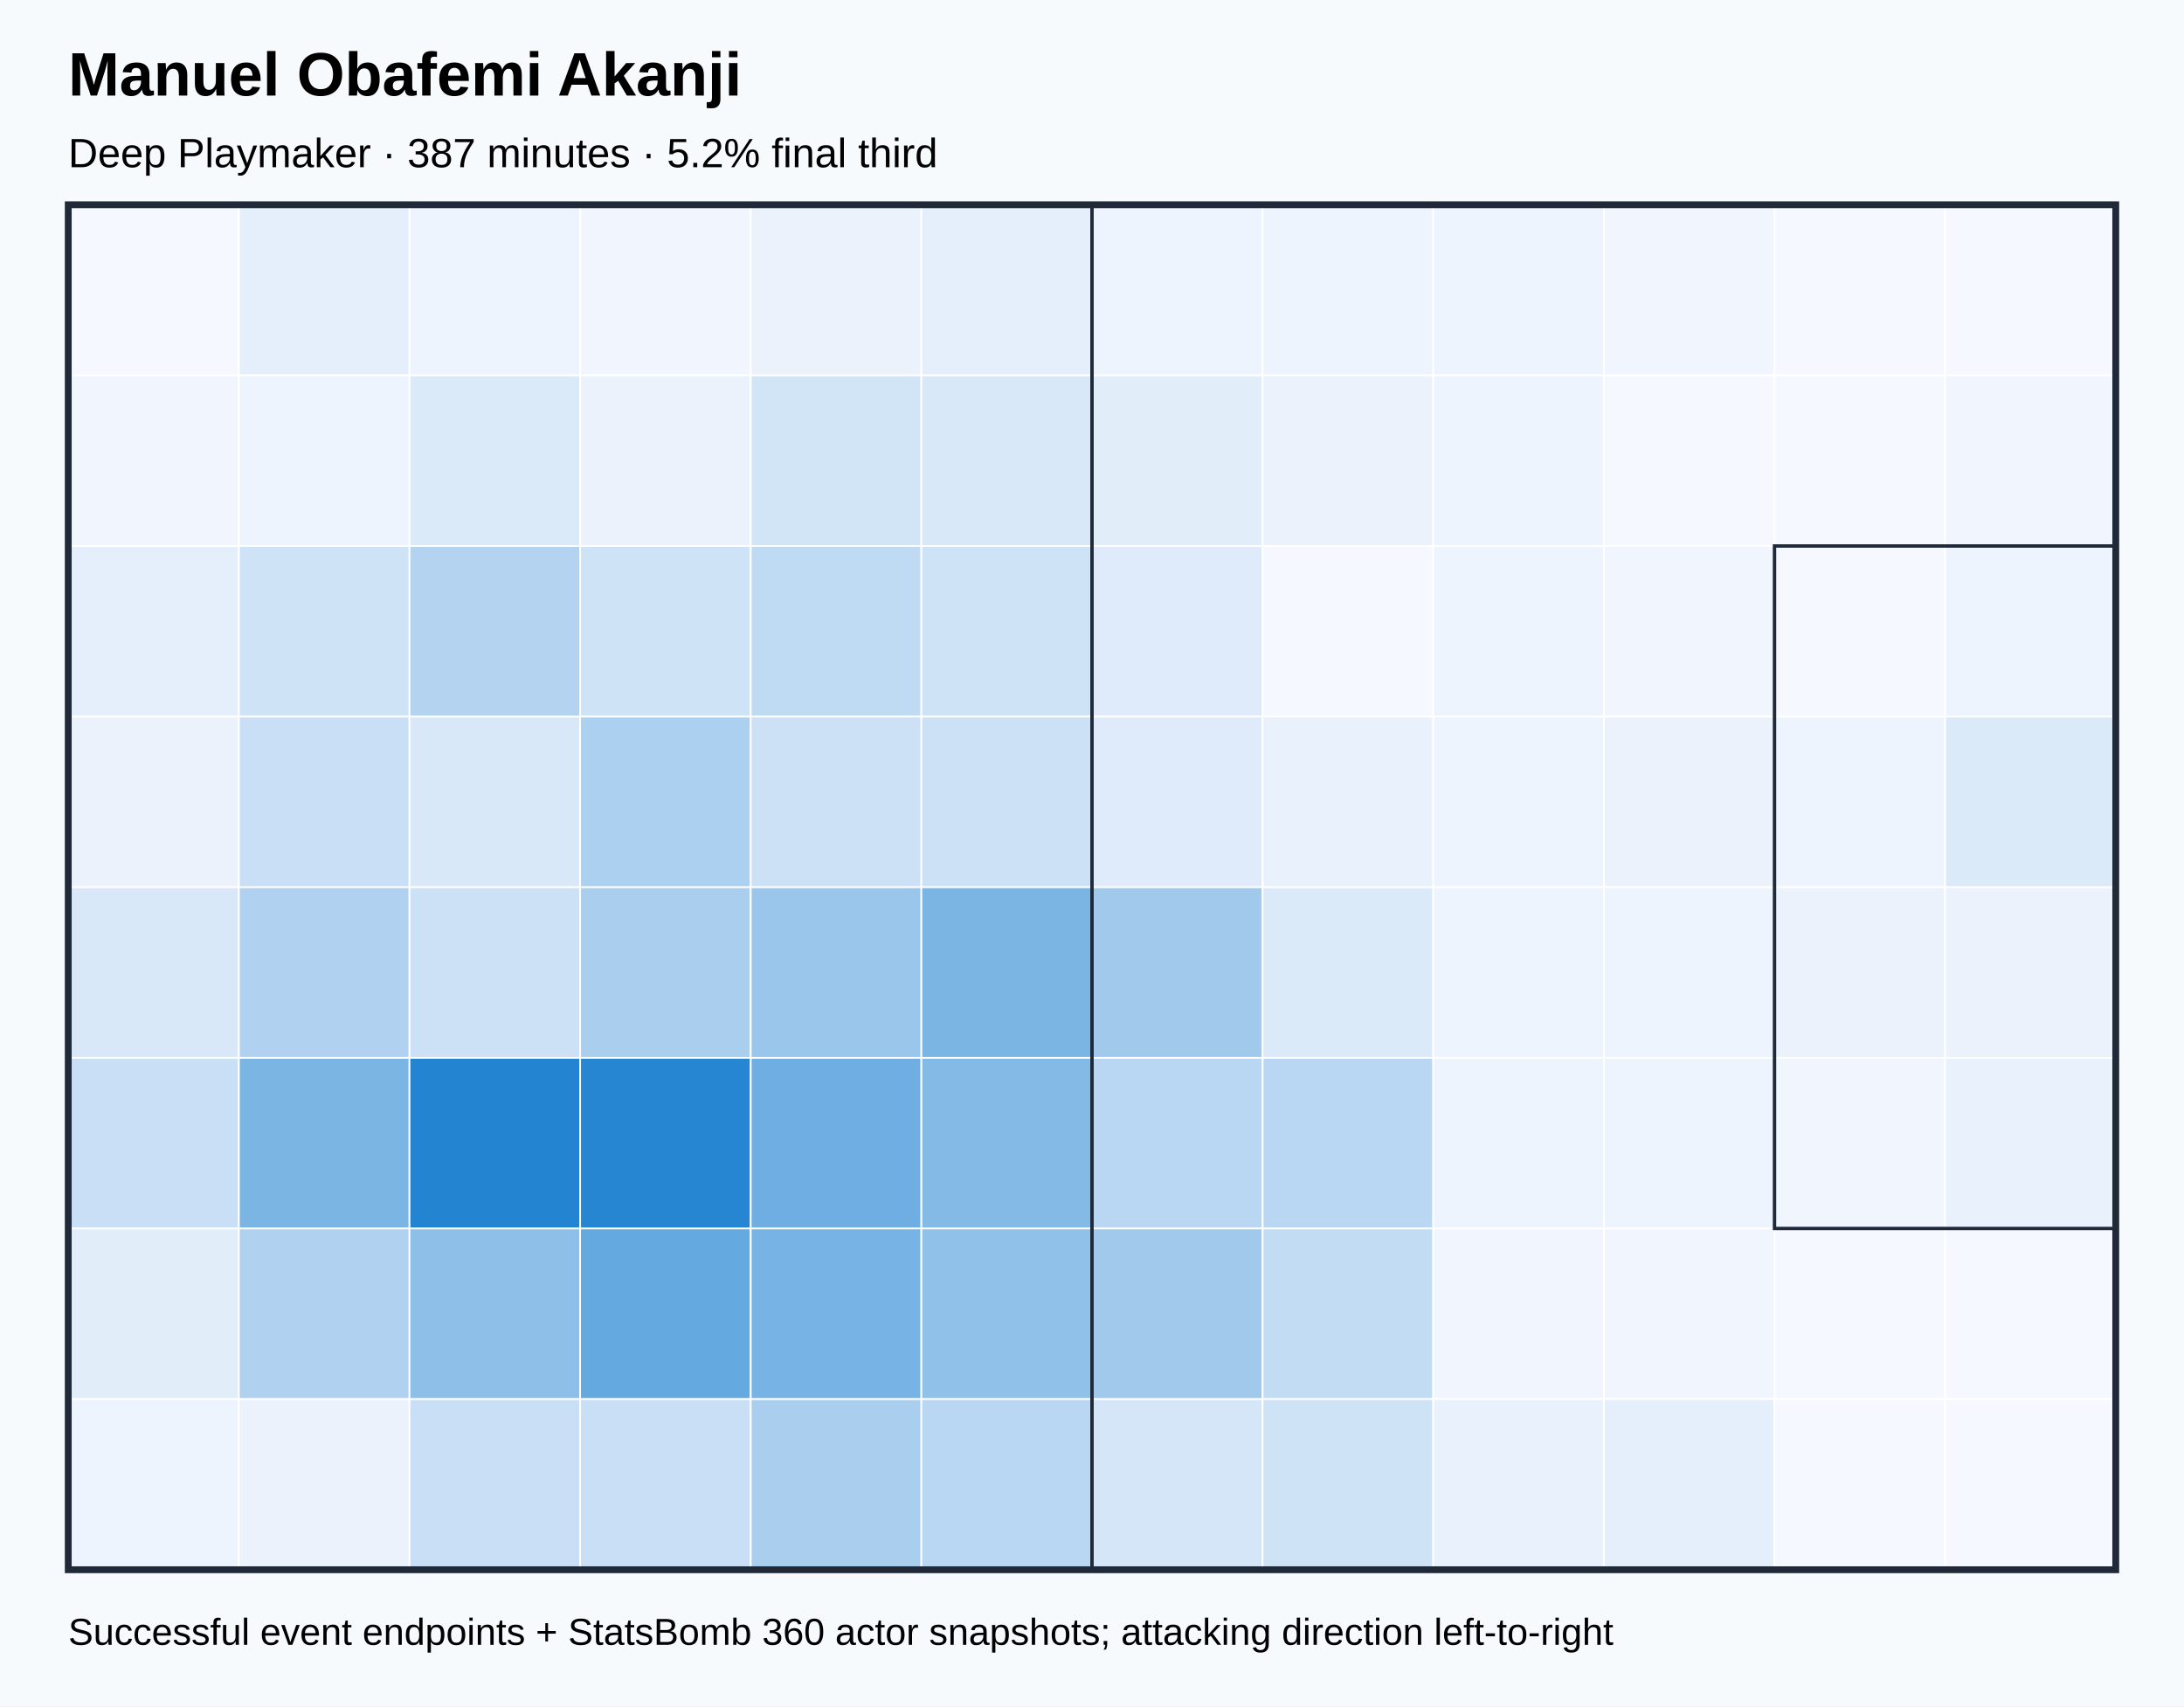
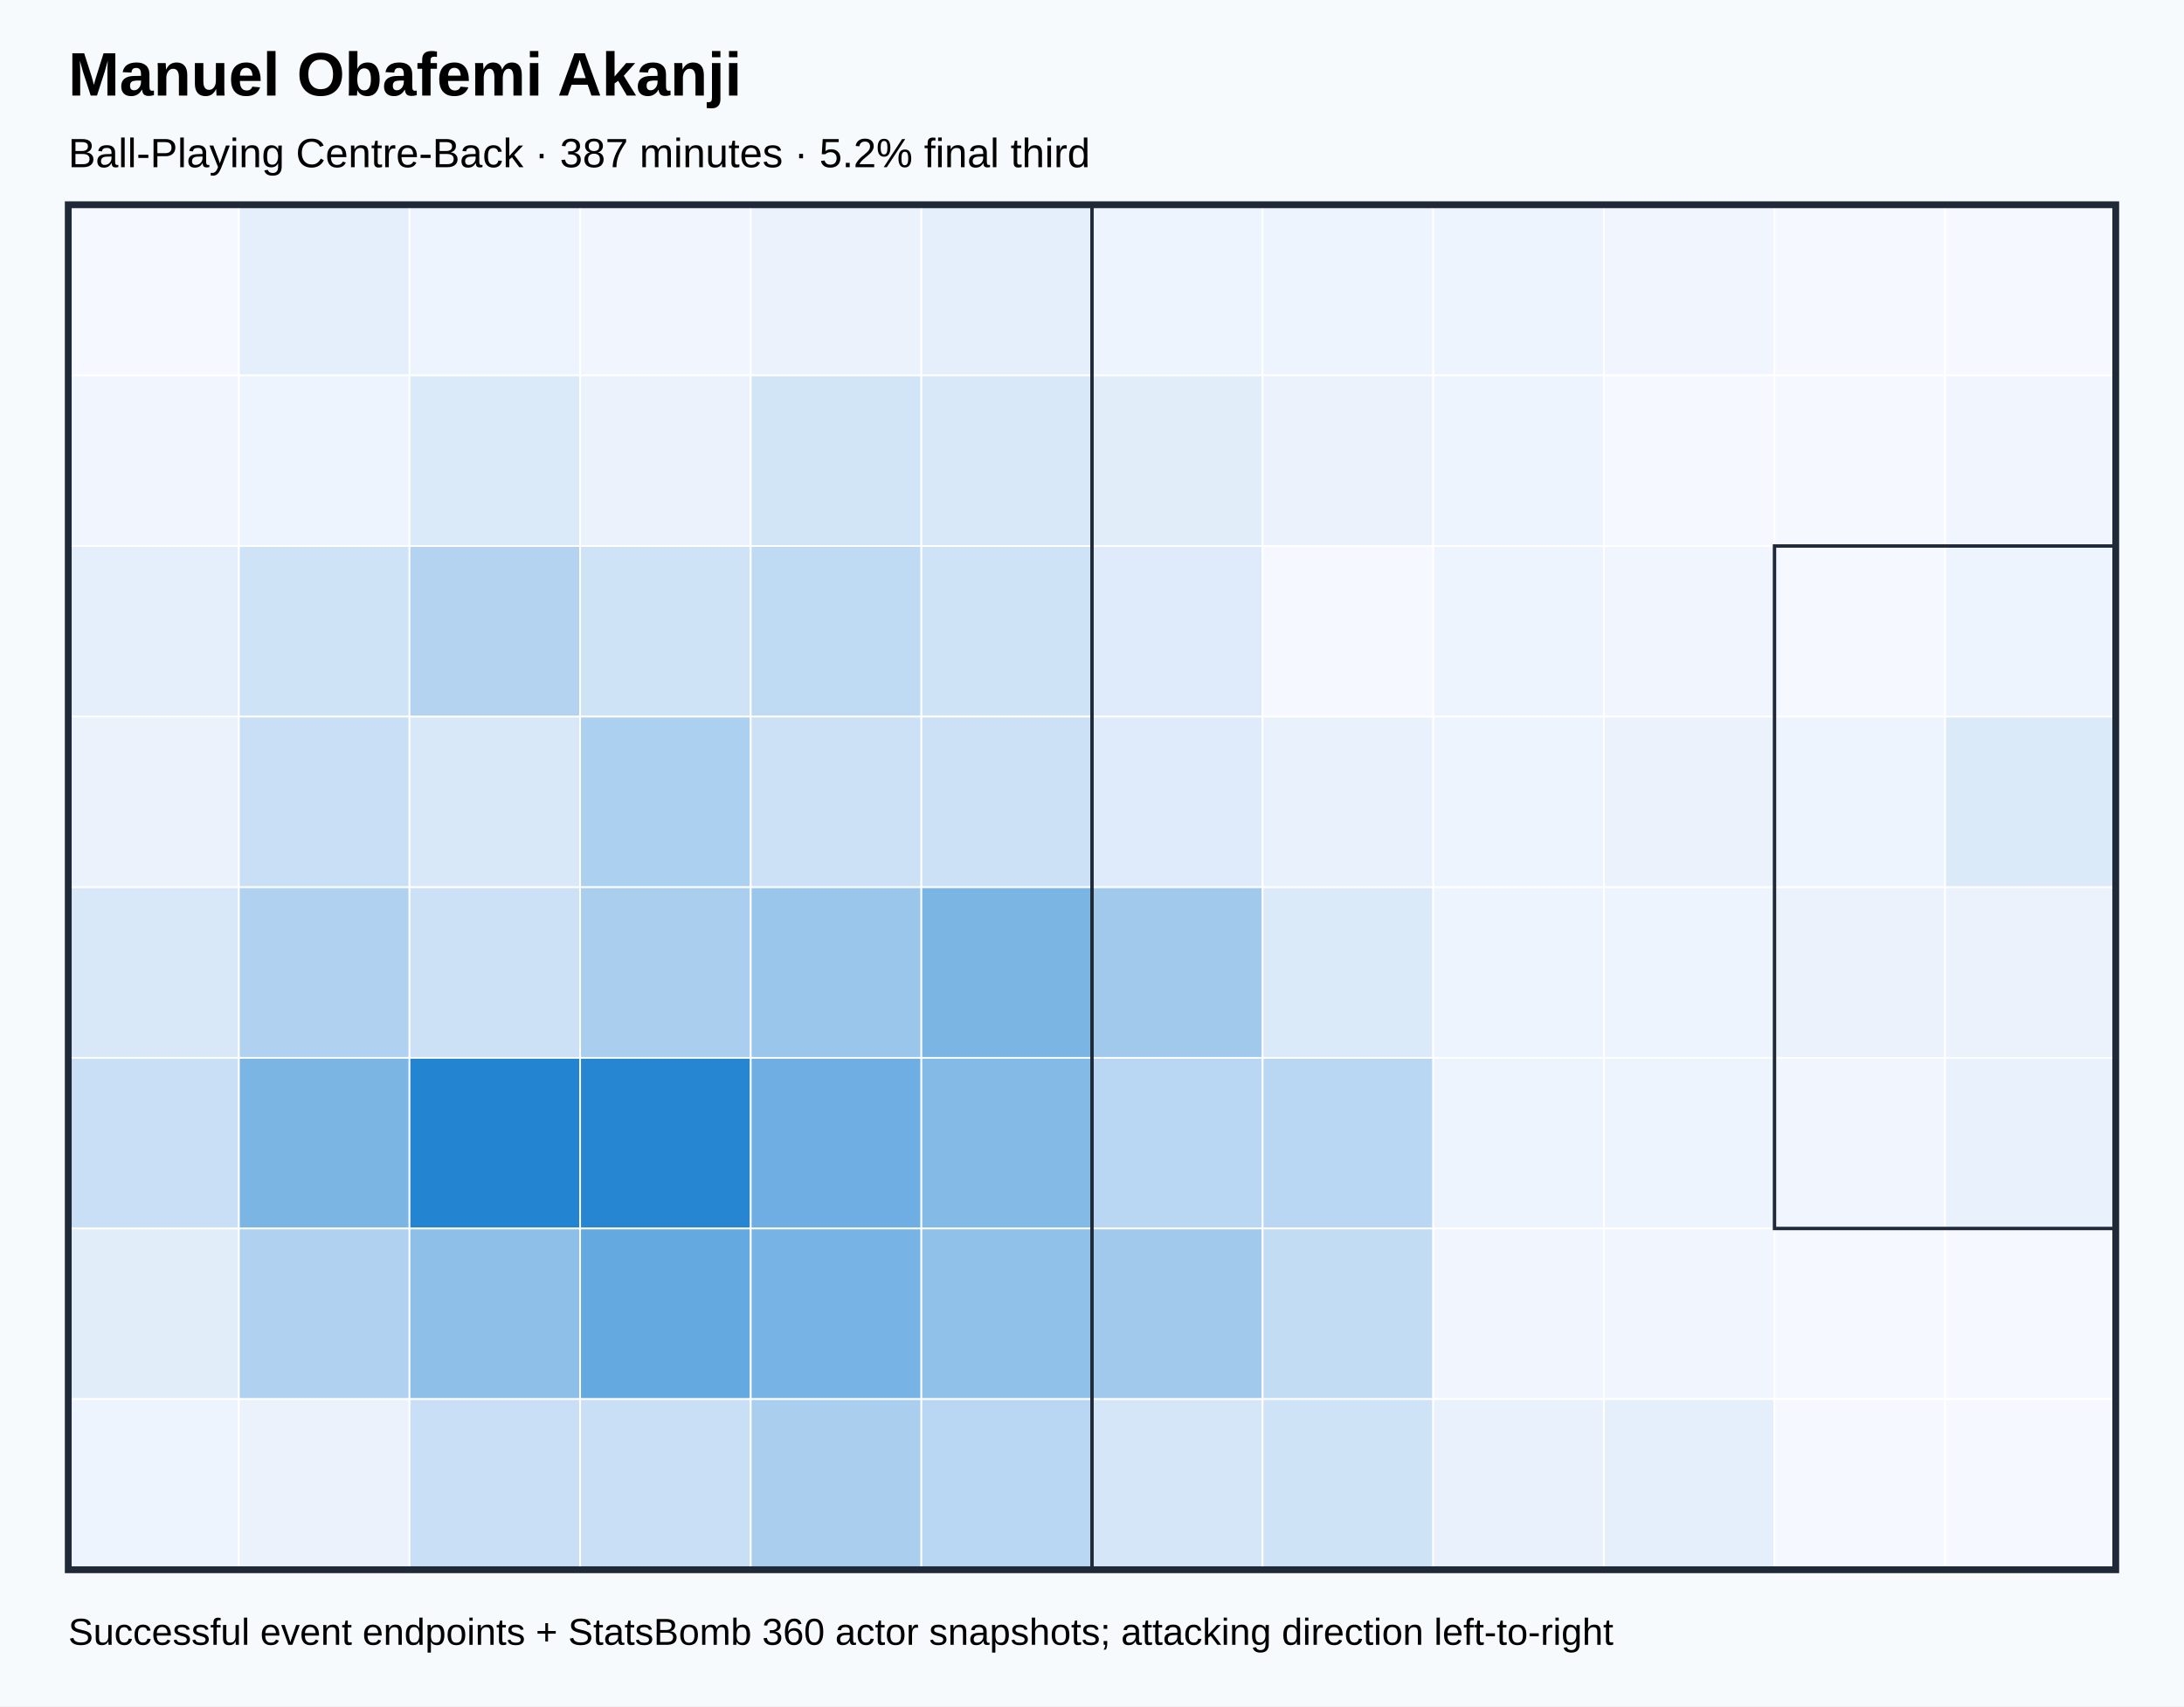
<svg xmlns="http://www.w3.org/2000/svg" width="640" height="500" viewBox="0 0 640 500" role="img">
  <rect width="640" height="500" fill="#f7fafc" />
  <text x="20" y="28" font-family="Arial" font-size="18" font-weight="700">Manuel Obafemi Akanji</text>
-   <text x="20" y="49" font-family="Arial" font-size="12">Deep Playmaker · 387 minutes · 5.2% final third</text>
+   <text x="20" y="49" font-family="Arial" font-size="12">Ball-Playing Centre-Back · 387 minutes · 5.2% final third</text>
  <rect x="20" y="60" width="50" height="50" fill="rgb(245,248,255)" stroke="#ffffff" stroke-width="0.5" />
  <rect x="20" y="110" width="50" height="50" fill="rgb(241,246,254)" stroke="#ffffff" stroke-width="0.5" />
  <rect x="20" y="160" width="50" height="50" fill="rgb(229,239,251)" stroke="#ffffff" stroke-width="0.5" />
  <rect x="20" y="210" width="50" height="50" fill="rgb(235,242,252)" stroke="#ffffff" stroke-width="0.5" />
  <rect x="20" y="260" width="50" height="50" fill="rgb(216,232,248)" stroke="#ffffff" stroke-width="0.5" />
  <rect x="20" y="310" width="50" height="50" fill="rgb(201,223,245)" stroke="#ffffff" stroke-width="0.5" />
  <rect x="20" y="360" width="50" height="50" fill="rgb(226,237,250)" stroke="#ffffff" stroke-width="0.5" />
  <rect x="20" y="410" width="50" height="50" fill="rgb(238,244,253)" stroke="#ffffff" stroke-width="0.5" />
  <rect x="70" y="60" width="50" height="50" fill="rgb(229,239,251)" stroke="#ffffff" stroke-width="0.5" />
  <rect x="70" y="110" width="50" height="50" fill="rgb(238,244,253)" stroke="#ffffff" stroke-width="0.5" />
  <rect x="70" y="160" width="50" height="50" fill="rgb(207,227,246)" stroke="#ffffff" stroke-width="0.5" />
  <rect x="70" y="210" width="50" height="50" fill="rgb(201,223,245)" stroke="#ffffff" stroke-width="0.5" />
  <rect x="70" y="260" width="50" height="50" fill="rgb(176,210,240)" stroke="#ffffff" stroke-width="0.5" />
  <rect x="70" y="310" width="50" height="50" fill="rgb(122,181,228)" stroke="#ffffff" stroke-width="0.5" />
  <rect x="70" y="360" width="50" height="50" fill="rgb(176,210,240)" stroke="#ffffff" stroke-width="0.5" />
  <rect x="70" y="410" width="50" height="50" fill="rgb(235,242,252)" stroke="#ffffff" stroke-width="0.5" />
  <rect x="120" y="60" width="50" height="50" fill="rgb(238,244,253)" stroke="#ffffff" stroke-width="0.5" />
  <rect x="120" y="110" width="50" height="50" fill="rgb(219,234,249)" stroke="#ffffff" stroke-width="0.5" />
  <rect x="120" y="160" width="50" height="50" fill="rgb(179,211,240)" stroke="#ffffff" stroke-width="0.5" />
  <rect x="120" y="210" width="50" height="50" fill="rgb(216,232,248)" stroke="#ffffff" stroke-width="0.5" />
  <rect x="120" y="260" width="50" height="50" fill="rgb(204,225,246)" stroke="#ffffff" stroke-width="0.5" />
  <rect x="120" y="310" width="50" height="50" fill="rgb(35,133,210)" stroke="#ffffff" stroke-width="0.5" />
  <rect x="120" y="360" width="50" height="50" fill="rgb(141,191,232)" stroke="#ffffff" stroke-width="0.5" />
  <rect x="120" y="410" width="50" height="50" fill="rgb(201,223,245)" stroke="#ffffff" stroke-width="0.5" />
  <rect x="170" y="60" width="50" height="50" fill="rgb(241,246,254)" stroke="#ffffff" stroke-width="0.5" />
  <rect x="170" y="110" width="50" height="50" fill="rgb(235,242,252)" stroke="#ffffff" stroke-width="0.5" />
  <rect x="170" y="160" width="50" height="50" fill="rgb(207,227,246)" stroke="#ffffff" stroke-width="0.5" />
  <rect x="170" y="210" width="50" height="50" fill="rgb(172,208,239)" stroke="#ffffff" stroke-width="0.5" />
  <rect x="170" y="260" width="50" height="50" fill="rgb(169,206,238)" stroke="#ffffff" stroke-width="0.5" />
  <rect x="170" y="310" width="50" height="50" fill="rgb(38,134,210)" stroke="#ffffff" stroke-width="0.5" />
  <rect x="170" y="360" width="50" height="50" fill="rgb(100,169,224)" stroke="#ffffff" stroke-width="0.5" />
  <rect x="170" y="410" width="50" height="50" fill="rgb(201,223,245)" stroke="#ffffff" stroke-width="0.5" />
  <rect x="220" y="60" width="50" height="50" fill="rgb(235,242,252)" stroke="#ffffff" stroke-width="0.5" />
  <rect x="220" y="110" width="50" height="50" fill="rgb(210,229,247)" stroke="#ffffff" stroke-width="0.5" />
  <rect x="220" y="160" width="50" height="50" fill="rgb(191,218,243)" stroke="#ffffff" stroke-width="0.5" />
  <rect x="220" y="210" width="50" height="50" fill="rgb(204,225,246)" stroke="#ffffff" stroke-width="0.5" />
  <rect x="220" y="260" width="50" height="50" fill="rgb(154,198,235)" stroke="#ffffff" stroke-width="0.5" />
  <rect x="220" y="310" width="50" height="50" fill="rgb(110,174,226)" stroke="#ffffff" stroke-width="0.5" />
  <rect x="220" y="360" width="50" height="50" fill="rgb(119,179,228)" stroke="#ffffff" stroke-width="0.5" />
  <rect x="220" y="410" width="50" height="50" fill="rgb(169,206,238)" stroke="#ffffff" stroke-width="0.5" />
  <rect x="270" y="60" width="50" height="50" fill="rgb(229,239,251)" stroke="#ffffff" stroke-width="0.5" />
  <rect x="270" y="110" width="50" height="50" fill="rgb(216,232,248)" stroke="#ffffff" stroke-width="0.5" />
  <rect x="270" y="160" width="50" height="50" fill="rgb(207,227,246)" stroke="#ffffff" stroke-width="0.5" />
  <rect x="270" y="210" width="50" height="50" fill="rgb(204,225,246)" stroke="#ffffff" stroke-width="0.5" />
  <rect x="270" y="260" width="50" height="50" fill="rgb(122,181,228)" stroke="#ffffff" stroke-width="0.5" />
  <rect x="270" y="310" width="50" height="50" fill="rgb(132,186,230)" stroke="#ffffff" stroke-width="0.5" />
  <rect x="270" y="360" width="50" height="50" fill="rgb(144,193,233)" stroke="#ffffff" stroke-width="0.5" />
  <rect x="270" y="410" width="50" height="50" fill="rgb(185,215,242)" stroke="#ffffff" stroke-width="0.5" />
  <rect x="320" y="60" width="50" height="50" fill="rgb(238,244,253)" stroke="#ffffff" stroke-width="0.5" />
  <rect x="320" y="110" width="50" height="50" fill="rgb(226,237,250)" stroke="#ffffff" stroke-width="0.5" />
  <rect x="320" y="160" width="50" height="50" fill="rgb(223,235,250)" stroke="#ffffff" stroke-width="0.5" />
  <rect x="320" y="210" width="50" height="50" fill="rgb(223,235,250)" stroke="#ffffff" stroke-width="0.5" />
  <rect x="320" y="260" width="50" height="50" fill="rgb(160,201,236)" stroke="#ffffff" stroke-width="0.5" />
  <rect x="320" y="310" width="50" height="50" fill="rgb(185,215,242)" stroke="#ffffff" stroke-width="0.5" />
  <rect x="320" y="360" width="50" height="50" fill="rgb(160,201,236)" stroke="#ffffff" stroke-width="0.5" />
  <rect x="320" y="410" width="50" height="50" fill="rgb(213,230,248)" stroke="#ffffff" stroke-width="0.5" />
  <rect x="370" y="60" width="50" height="50" fill="rgb(238,244,253)" stroke="#ffffff" stroke-width="0.5" />
  <rect x="370" y="110" width="50" height="50" fill="rgb(235,242,252)" stroke="#ffffff" stroke-width="0.5" />
  <rect x="370" y="160" width="50" height="50" fill="rgb(245,248,255)" stroke="#ffffff" stroke-width="0.5" />
  <rect x="370" y="210" width="50" height="50" fill="rgb(232,241,252)" stroke="#ffffff" stroke-width="0.5" />
  <rect x="370" y="260" width="50" height="50" fill="rgb(219,234,249)" stroke="#ffffff" stroke-width="0.5" />
  <rect x="370" y="310" width="50" height="50" fill="rgb(185,215,242)" stroke="#ffffff" stroke-width="0.5" />
  <rect x="370" y="360" width="50" height="50" fill="rgb(194,220,244)" stroke="#ffffff" stroke-width="0.5" />
  <rect x="370" y="410" width="50" height="50" fill="rgb(207,227,246)" stroke="#ffffff" stroke-width="0.5" />
  <rect x="420" y="60" width="50" height="50" fill="rgb(238,244,253)" stroke="#ffffff" stroke-width="0.5" />
  <rect x="420" y="110" width="50" height="50" fill="rgb(238,244,253)" stroke="#ffffff" stroke-width="0.5" />
  <rect x="420" y="160" width="50" height="50" fill="rgb(238,244,253)" stroke="#ffffff" stroke-width="0.5" />
  <rect x="420" y="210" width="50" height="50" fill="rgb(238,244,253)" stroke="#ffffff" stroke-width="0.5" />
  <rect x="420" y="260" width="50" height="50" fill="rgb(238,244,253)" stroke="#ffffff" stroke-width="0.5" />
  <rect x="420" y="310" width="50" height="50" fill="rgb(238,244,253)" stroke="#ffffff" stroke-width="0.5" />
  <rect x="420" y="360" width="50" height="50" fill="rgb(241,246,254)" stroke="#ffffff" stroke-width="0.5" />
  <rect x="420" y="410" width="50" height="50" fill="rgb(232,241,252)" stroke="#ffffff" stroke-width="0.5" />
  <rect x="470" y="60" width="50" height="50" fill="rgb(241,246,254)" stroke="#ffffff" stroke-width="0.5" />
  <rect x="470" y="110" width="50" height="50" fill="rgb(245,248,255)" stroke="#ffffff" stroke-width="0.5" />
  <rect x="470" y="160" width="50" height="50" fill="rgb(241,246,254)" stroke="#ffffff" stroke-width="0.5" />
  <rect x="470" y="210" width="50" height="50" fill="rgb(235,242,252)" stroke="#ffffff" stroke-width="0.5" />
  <rect x="470" y="260" width="50" height="50" fill="rgb(238,244,253)" stroke="#ffffff" stroke-width="0.5" />
  <rect x="470" y="310" width="50" height="50" fill="rgb(238,244,253)" stroke="#ffffff" stroke-width="0.5" />
  <rect x="470" y="360" width="50" height="50" fill="rgb(241,246,254)" stroke="#ffffff" stroke-width="0.5" />
  <rect x="470" y="410" width="50" height="50" fill="rgb(229,239,251)" stroke="#ffffff" stroke-width="0.5" />
  <rect x="520" y="60" width="50" height="50" fill="rgb(245,248,255)" stroke="#ffffff" stroke-width="0.5" />
  <rect x="520" y="110" width="50" height="50" fill="rgb(245,248,255)" stroke="#ffffff" stroke-width="0.5" />
  <rect x="520" y="160" width="50" height="50" fill="rgb(245,248,255)" stroke="#ffffff" stroke-width="0.5" />
  <rect x="520" y="210" width="50" height="50" fill="rgb(238,244,253)" stroke="#ffffff" stroke-width="0.5" />
  <rect x="520" y="260" width="50" height="50" fill="rgb(235,242,252)" stroke="#ffffff" stroke-width="0.5" />
  <rect x="520" y="310" width="50" height="50" fill="rgb(241,246,254)" stroke="#ffffff" stroke-width="0.5" />
  <rect x="520" y="360" width="50" height="50" fill="rgb(245,248,255)" stroke="#ffffff" stroke-width="0.5" />
  <rect x="520" y="410" width="50" height="50" fill="rgb(245,248,255)" stroke="#ffffff" stroke-width="0.5" />
  <rect x="570" y="60" width="50" height="50" fill="rgb(245,248,255)" stroke="#ffffff" stroke-width="0.5" />
  <rect x="570" y="110" width="50" height="50" fill="rgb(241,246,254)" stroke="#ffffff" stroke-width="0.5" />
  <rect x="570" y="160" width="50" height="50" fill="rgb(238,244,253)" stroke="#ffffff" stroke-width="0.5" />
  <rect x="570" y="210" width="50" height="50" fill="rgb(219,234,249)" stroke="#ffffff" stroke-width="0.5" />
  <rect x="570" y="260" width="50" height="50" fill="rgb(235,242,252)" stroke="#ffffff" stroke-width="0.5" />
  <rect x="570" y="310" width="50" height="50" fill="rgb(232,241,252)" stroke="#ffffff" stroke-width="0.5" />
  <rect x="570" y="360" width="50" height="50" fill="rgb(245,248,255)" stroke="#ffffff" stroke-width="0.5" />
  <rect x="570" y="410" width="50" height="50" fill="rgb(245,248,255)" stroke="#ffffff" stroke-width="0.5" />
  <rect x="20" y="60" width="600" height="400" fill="none" stroke="#1f2937" stroke-width="2" />
  <line x1="320" y1="60" x2="320" y2="460" stroke="#1f2937" stroke-width="1" />
  <rect x="520" y="160" width="100" height="200" fill="none" stroke="#1f2937" />
  <text x="20" y="482" font-family="Arial" font-size="11">Successful event endpoints + StatsBomb 360 actor snapshots; attacking direction left-to-right</text>
</svg>
